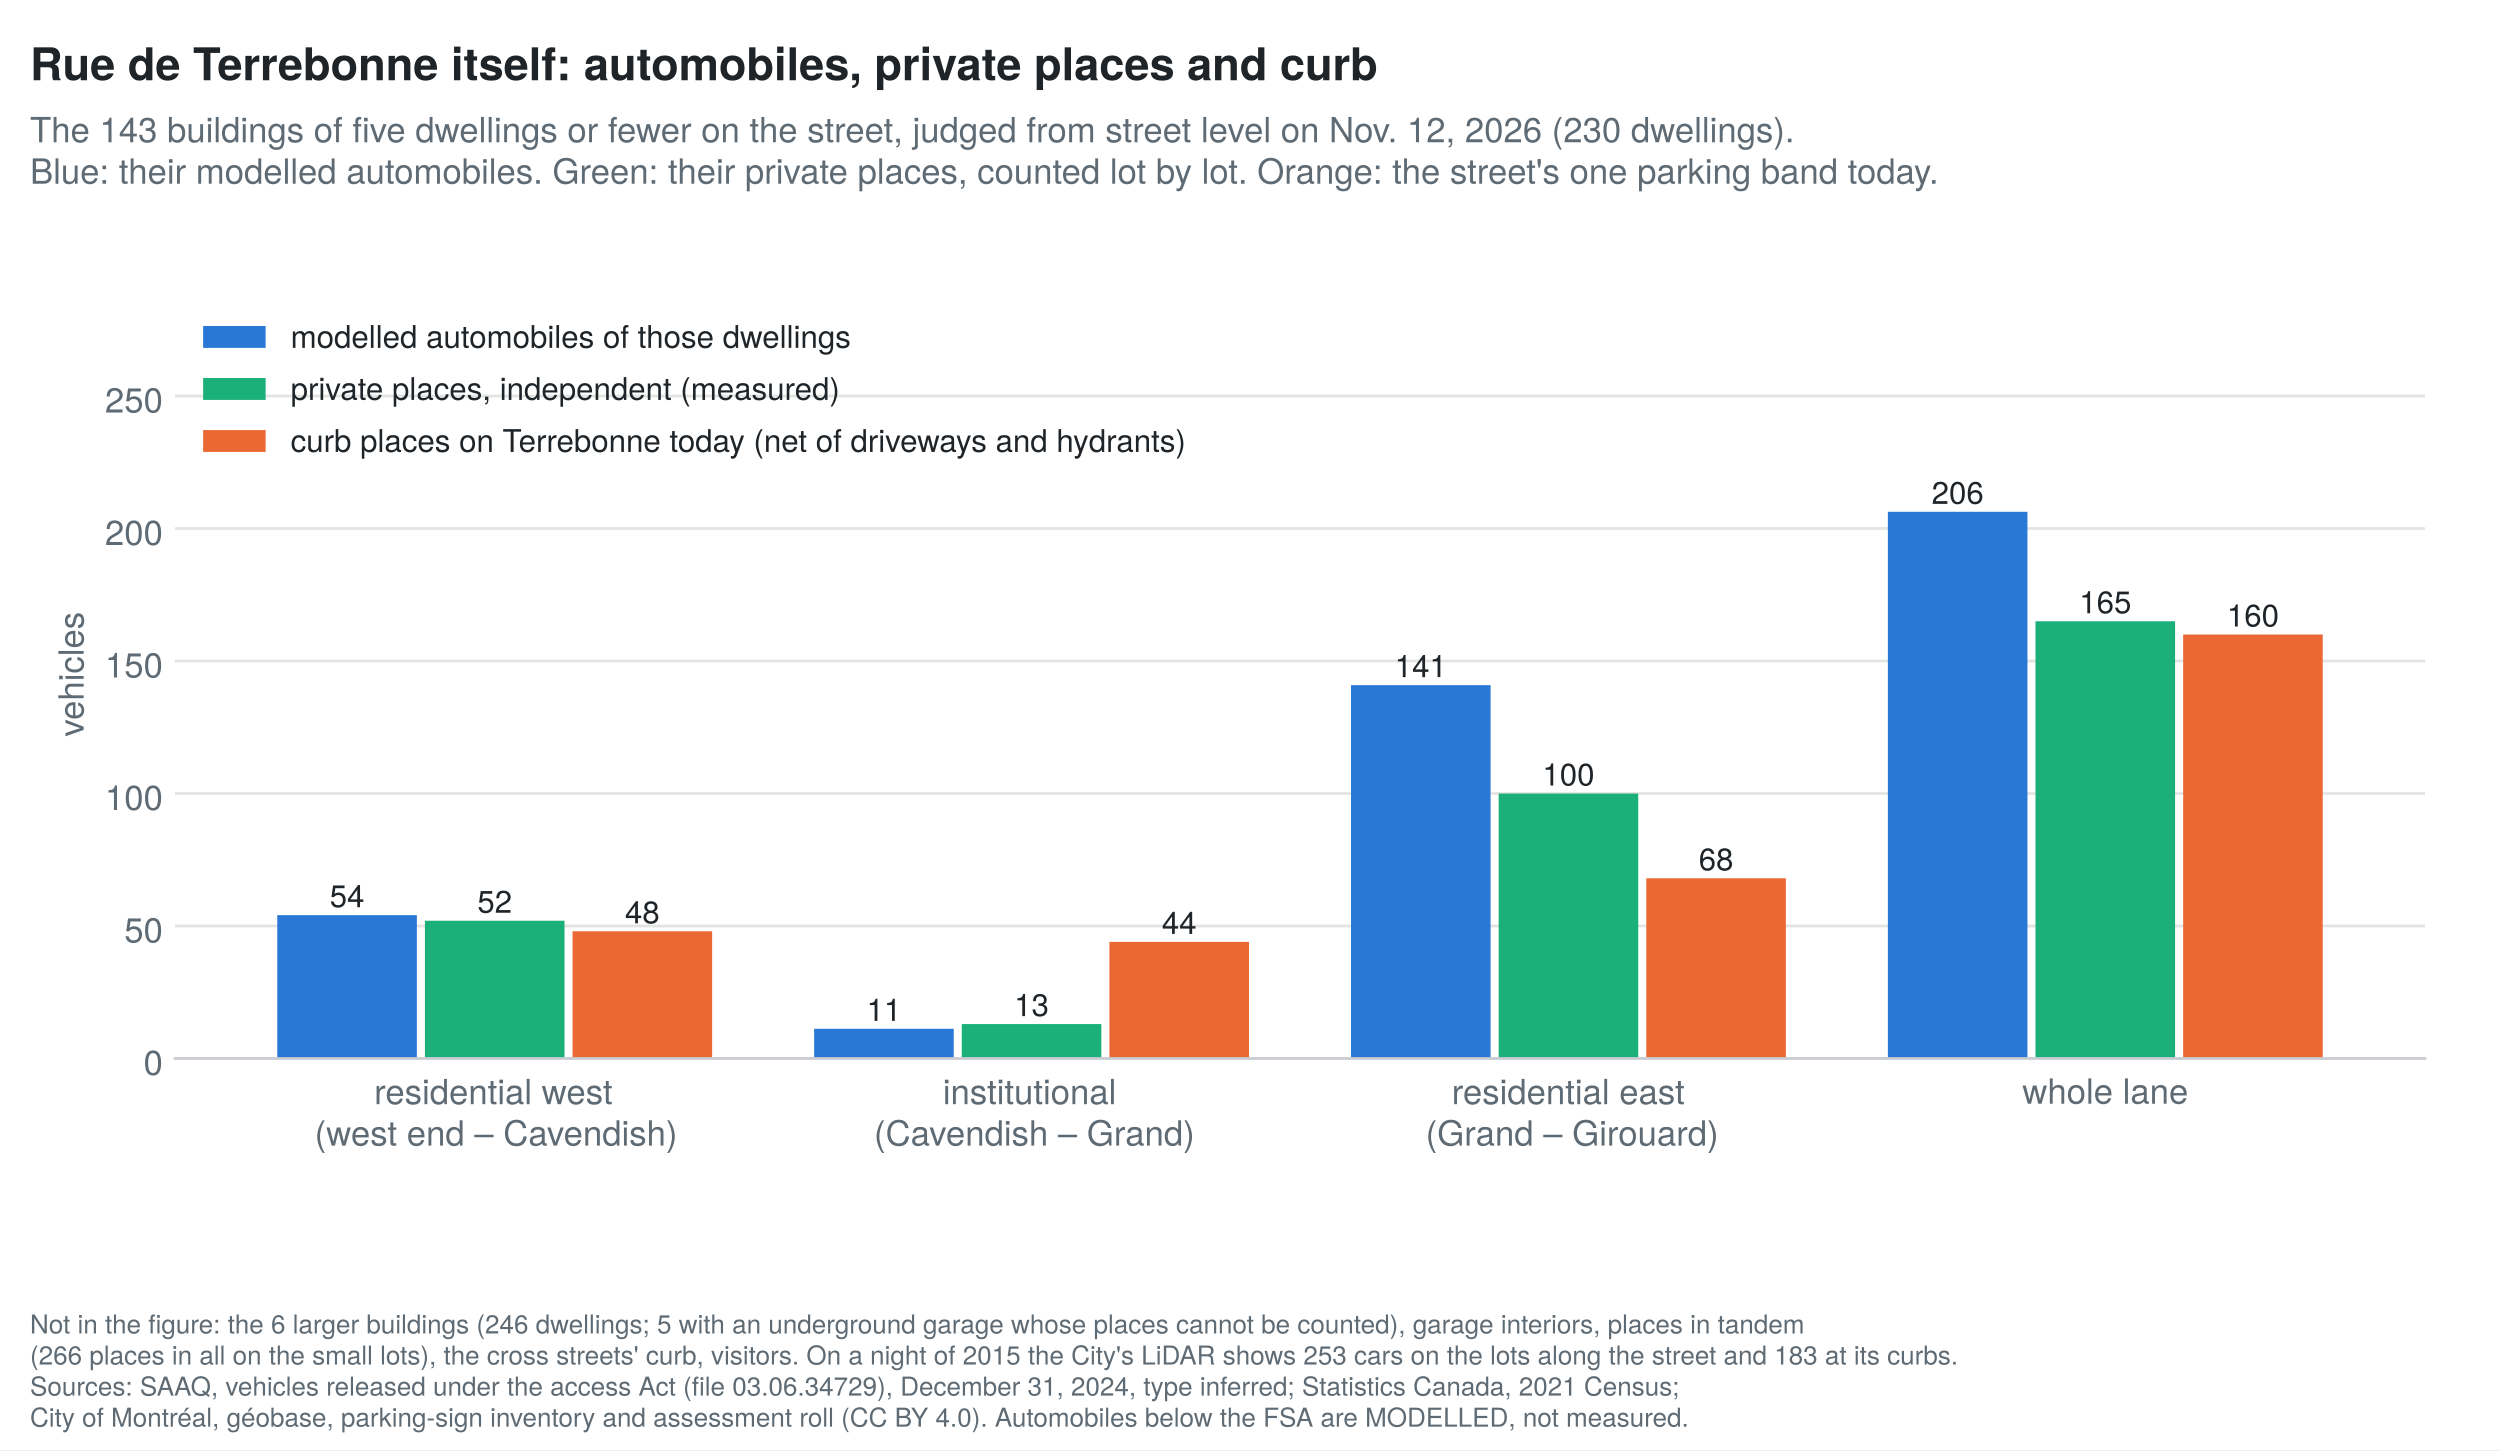
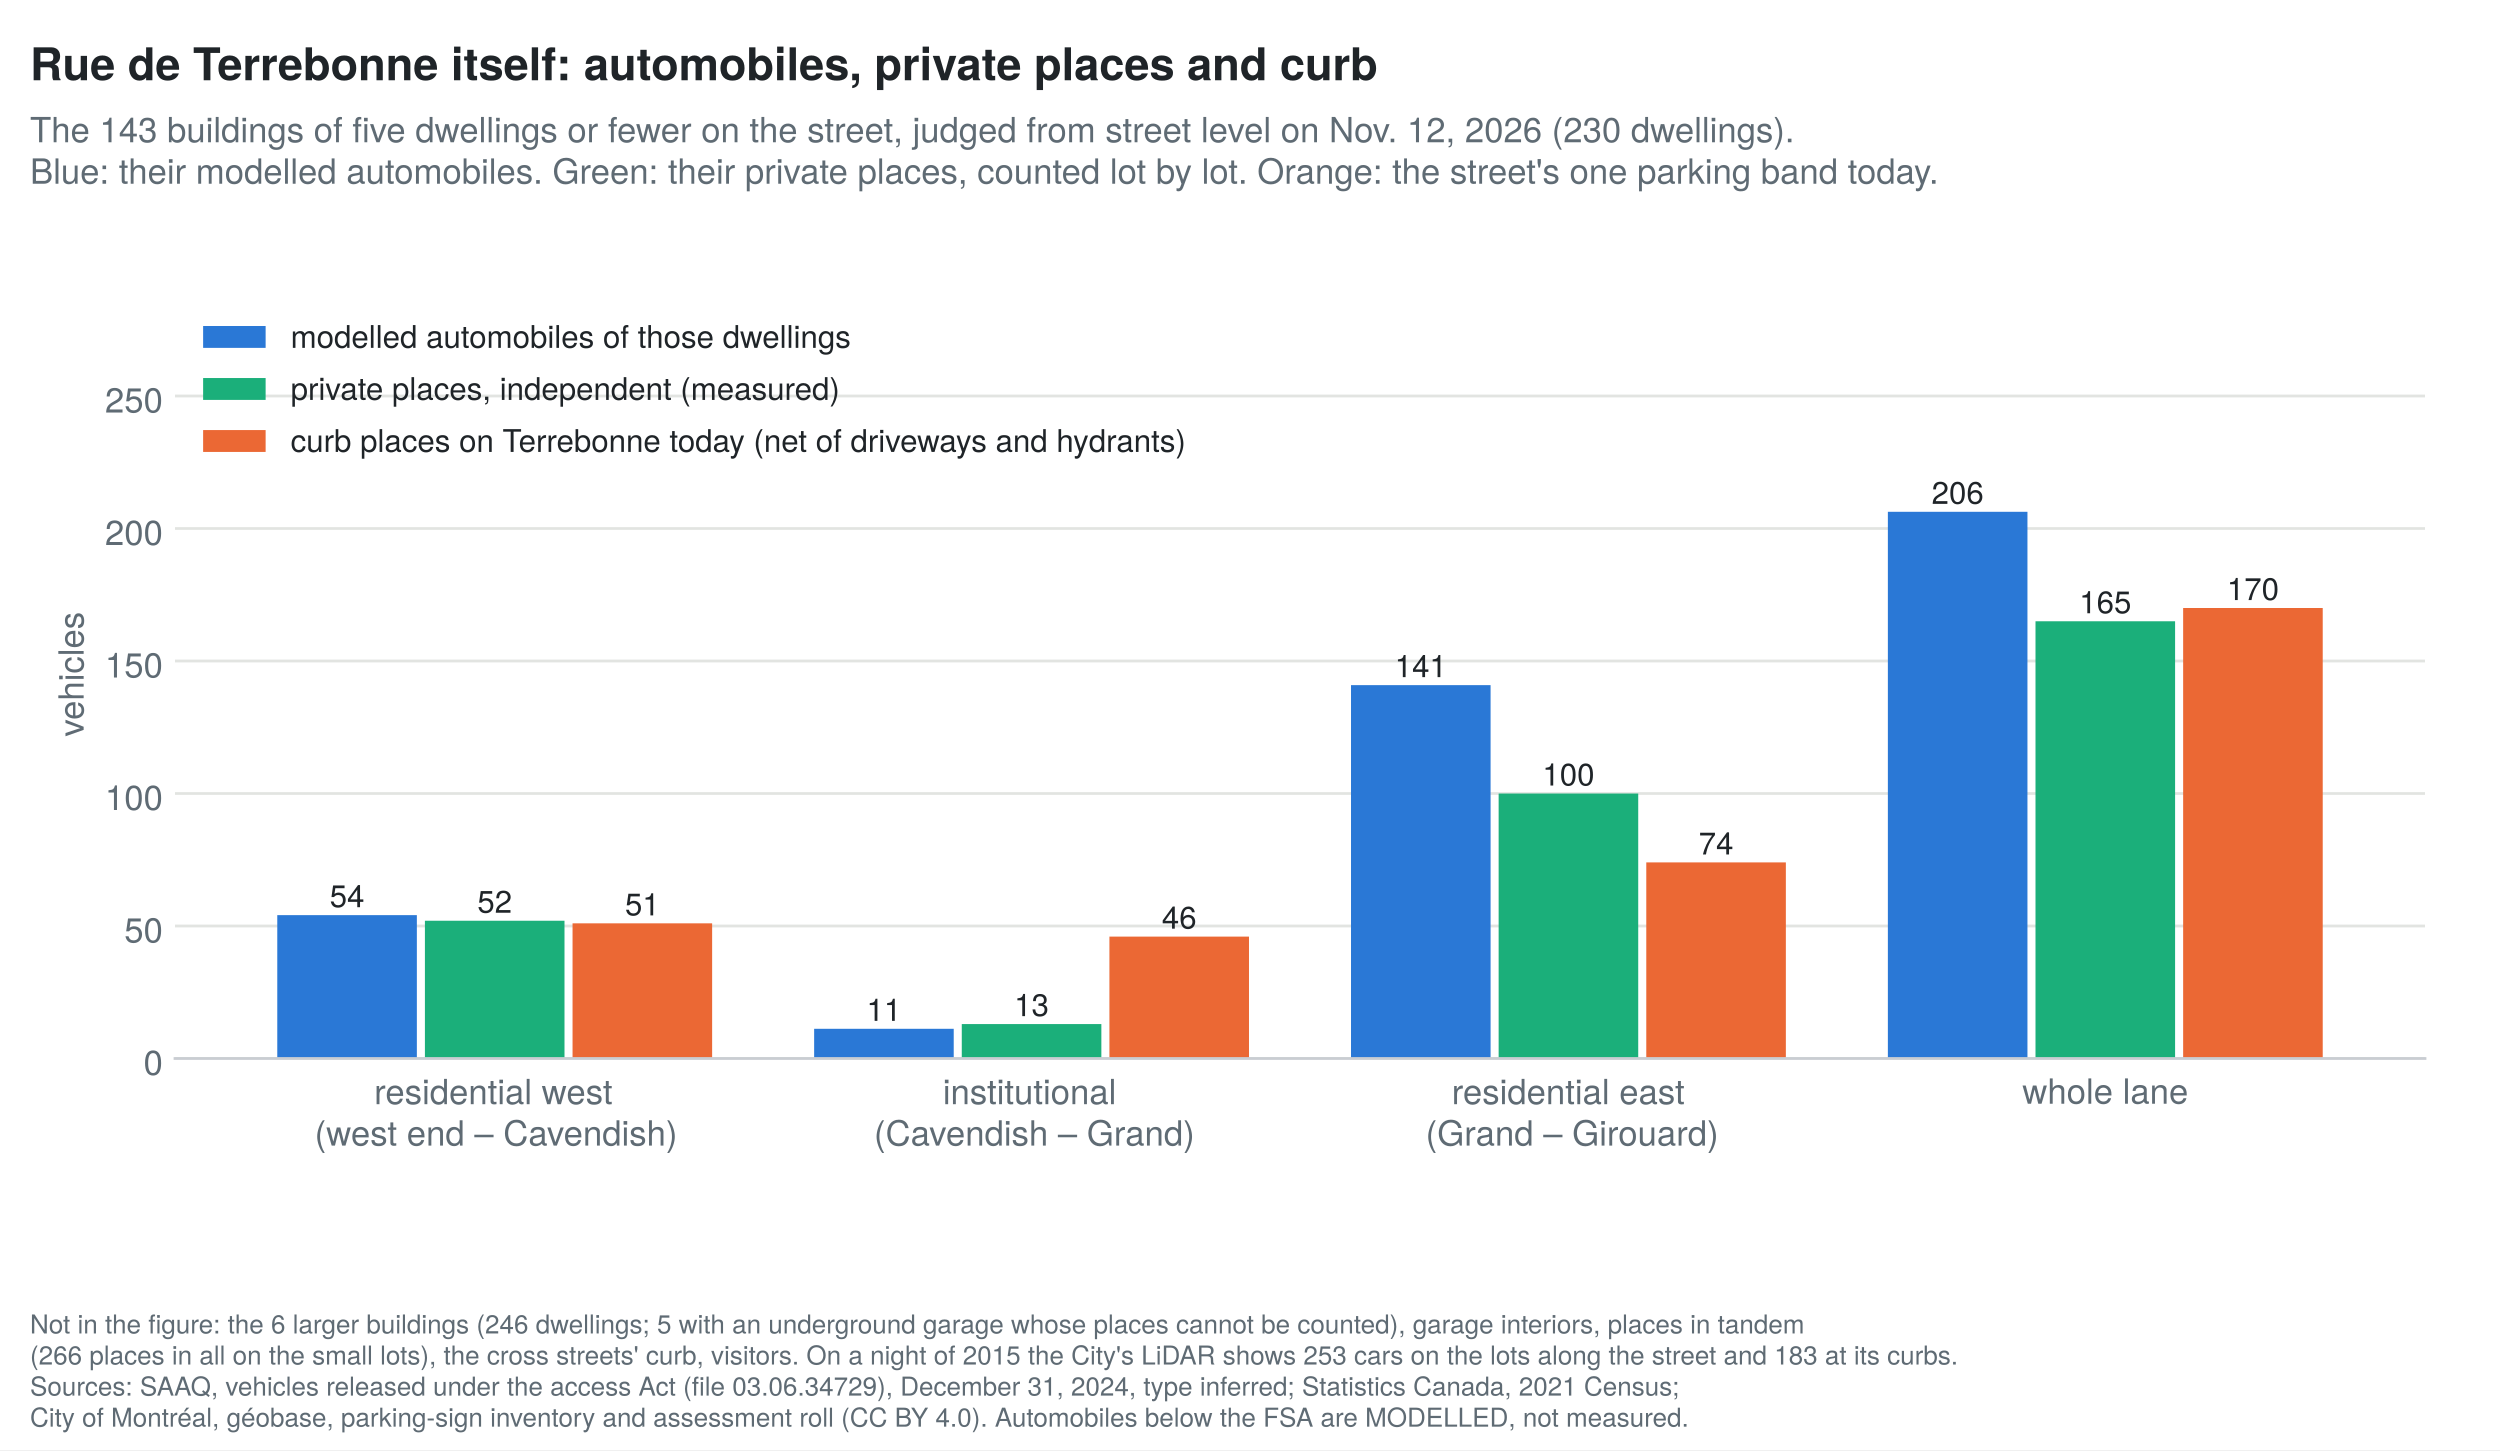
<svg xmlns="http://www.w3.org/2000/svg" width="720pt" height="417.6pt" viewBox="0 0 720 417.6" version="1.1">
  <defs>
    <style type="text/css">*{stroke-linejoin: round; stroke-linecap: butt}</style>
  </defs>
  <g id="figure_1">
    <g id="patch_1">
      <path d="M 0 417.6  L 720 417.6  L 720 0  L 0 0  z " style="fill: #ffffff" />
    </g>
    <g id="axes_1">
      <g id="patch_2">
        <path d="M 50.4 304.848  L 698.4 304.848  L 698.4 83.52  L 50.4 83.52  z " style="fill: #ffffff" />
      </g>
      <g id="matplotlib.axis_1">
        <g id="xtick_1">
          <g id="line2d_1" />
          <g id="text_1">
            <text style="font-size: 10px; font-family: 'Helvetica Neue'; fill: #5f6b74" transform="translate(107.7541 318.008)">residential west</text>
            <text style="font-size: 10px; font-family: 'Helvetica Neue'; fill: #5f6b74" transform="translate(90.61976 329.938)">(west end – Cavendish)</text>
          </g>
        </g>
        <g id="xtick_2">
          <g id="line2d_2" />
          <g id="text_2">
            <text style="font-size: 10px; font-family: 'Helvetica Neue'; fill: #5f6b74" transform="translate(271.5313 318.008)">institutional</text>
            <text style="font-size: 10px; font-family: 'Helvetica Neue'; fill: #5f6b74" transform="translate(251.7165 329.938)">(Cavendish – Grand)</text>
          </g>
        </g>
        <g id="xtick_3">
          <g id="line2d_3" />
          <g id="text_3">
            <text style="font-size: 10px; font-family: 'Helvetica Neue'; fill: #5f6b74" transform="translate(418.0929 318.008)">residential east</text>
            <text style="font-size: 10px; font-family: 'Helvetica Neue'; fill: #5f6b74" transform="translate(410.5929 329.938)">(Grand – Girouard)</text>
          </g>
        </g>
        <g id="xtick_4">
          <g id="line2d_4" />
          <g id="text_4">
            <text style="font-size: 10px; font-family: 'Helvetica Neue'; text-anchor: middle; fill: #5f6b74" x="606.326" y="317.868" transform="rotate(-0 606.3256 317.868)">whole lane</text>
          </g>
        </g>
      </g>
      <g id="matplotlib.axis_2">
        <g id="ytick_1">
          <g id="line2d_5">
-             <path d="M 50.4 304.848  L 698.4 304.848  " clip-path="url(#p12ce94b63a)" style="fill: none; stroke: #e2e4e1; stroke-width: 0.8; stroke-linecap: square" />
+             <path d="M 50.4 304.848  L 698.4 304.848  " clip-path="url(#p5ceb947abb)" style="fill: none; stroke: #e2e4e1; stroke-width: 0.8; stroke-linecap: square" />
          </g>
          <g id="line2d_6" />
          <g id="text_5">
            <text style="font-size: 10px; font-family: 'Helvetica Neue'; text-anchor: end; fill: #5f6b74" x="46.9" y="309.608" transform="rotate(-0 46.9 309.608)">0</text>
          </g>
        </g>
        <g id="ytick_2">
          <g id="line2d_7">
-             <path d="M 50.4 266.688  L 698.4 266.688  " clip-path="url(#p12ce94b63a)" style="fill: none; stroke: #e2e4e1; stroke-width: 0.8; stroke-linecap: square" />
+             <path d="M 50.4 266.688  L 698.4 266.688  " clip-path="url(#p5ceb947abb)" style="fill: none; stroke: #e2e4e1; stroke-width: 0.8; stroke-linecap: square" />
          </g>
          <g id="line2d_8" />
          <g id="text_6">
            <text style="font-size: 10px; font-family: 'Helvetica Neue'; text-anchor: end; fill: #5f6b74" x="46.9" y="271.448" transform="rotate(-0 46.9 271.448)">50</text>
          </g>
        </g>
        <g id="ytick_3">
          <g id="line2d_9">
-             <path d="M 50.4 228.528  L 698.4 228.528  " clip-path="url(#p12ce94b63a)" style="fill: none; stroke: #e2e4e1; stroke-width: 0.8; stroke-linecap: square" />
+             <path d="M 50.4 228.528  L 698.4 228.528  " clip-path="url(#p5ceb947abb)" style="fill: none; stroke: #e2e4e1; stroke-width: 0.8; stroke-linecap: square" />
          </g>
          <g id="line2d_10" />
          <g id="text_7">
            <text style="font-size: 10px; font-family: 'Helvetica Neue'; text-anchor: end; fill: #5f6b74" x="46.9" y="233.288" transform="rotate(-0 46.9 233.288)">100</text>
          </g>
        </g>
        <g id="ytick_4">
          <g id="line2d_11">
-             <path d="M 50.4 190.368  L 698.4 190.368  " clip-path="url(#p12ce94b63a)" style="fill: none; stroke: #e2e4e1; stroke-width: 0.8; stroke-linecap: square" />
+             <path d="M 50.4 190.368  L 698.4 190.368  " clip-path="url(#p5ceb947abb)" style="fill: none; stroke: #e2e4e1; stroke-width: 0.8; stroke-linecap: square" />
          </g>
          <g id="line2d_12" />
          <g id="text_8">
            <text style="font-size: 10px; font-family: 'Helvetica Neue'; text-anchor: end; fill: #5f6b74" x="46.9" y="195.128" transform="rotate(-0 46.9 195.128)">150</text>
          </g>
        </g>
        <g id="ytick_5">
          <g id="line2d_13">
-             <path d="M 50.4 152.208  L 698.4 152.208  " clip-path="url(#p12ce94b63a)" style="fill: none; stroke: #e2e4e1; stroke-width: 0.8; stroke-linecap: square" />
+             <path d="M 50.4 152.208  L 698.4 152.208  " clip-path="url(#p5ceb947abb)" style="fill: none; stroke: #e2e4e1; stroke-width: 0.8; stroke-linecap: square" />
          </g>
          <g id="line2d_14" />
          <g id="text_9">
            <text style="font-size: 10px; font-family: 'Helvetica Neue'; text-anchor: end; fill: #5f6b74" x="46.9" y="156.968" transform="rotate(-0 46.9 156.968)">200</text>
          </g>
        </g>
        <g id="ytick_6">
          <g id="line2d_15">
-             <path d="M 50.4 114.048  L 698.4 114.048  " clip-path="url(#p12ce94b63a)" style="fill: none; stroke: #e2e4e1; stroke-width: 0.8; stroke-linecap: square" />
+             <path d="M 50.4 114.048  L 698.4 114.048  " clip-path="url(#p5ceb947abb)" style="fill: none; stroke: #e2e4e1; stroke-width: 0.8; stroke-linecap: square" />
          </g>
          <g id="line2d_16" />
          <g id="text_10">
            <text style="font-size: 10px; font-family: 'Helvetica Neue'; text-anchor: end; fill: #5f6b74" x="46.9" y="118.808" transform="rotate(-0 46.9 118.808)">250</text>
          </g>
        </g>
        <g id="text_11">
          <text style="font-size: 10px; font-family: 'Helvetica Neue'; text-anchor: middle; fill: #5f6b74" x="24.092" y="194.184" transform="rotate(-90 24.09188 194.184)">vehicles</text>
        </g>
      </g>
      <g id="patch_3">
-         <path d="M 79.855 304.848  L 120.055 304.848  L 120.055 263.559  L 79.855 263.559  z " clip-path="url(#p12ce94b63a)" style="fill: #2a78d6" />
+         <path d="M 79.855 304.848  L 120.055 304.848  L 120.055 263.559  L 79.855 263.559  z " clip-path="url(#p5ceb947abb)" style="fill: #2a78d6" />
      </g>
      <g id="patch_4">
-         <path d="M 234.472 304.848  L 274.672 304.848  L 274.672 296.3  L 234.472 296.3  z " clip-path="url(#p12ce94b63a)" style="fill: #2a78d6" />
+         <path d="M 234.472 304.848  L 274.672 304.848  L 274.672 296.3  L 234.472 296.3  z " clip-path="url(#p5ceb947abb)" style="fill: #2a78d6" />
      </g>
      <g id="patch_5">
-         <path d="M 389.089 304.848  L 429.289 304.848  L 429.289 197.313  L 389.089 197.313  z " clip-path="url(#p12ce94b63a)" style="fill: #2a78d6" />
+         <path d="M 389.089 304.848  L 429.289 304.848  L 429.289 197.313  L 389.089 197.313  z " clip-path="url(#p5ceb947abb)" style="fill: #2a78d6" />
      </g>
      <g id="patch_6">
-         <path d="M 543.706 304.848  L 583.906 304.848  L 583.906 147.4  L 543.706 147.4  z " clip-path="url(#p12ce94b63a)" style="fill: #2a78d6" />
+         <path d="M 543.706 304.848  L 583.906 304.848  L 583.906 147.4  L 543.706 147.4  z " clip-path="url(#p5ceb947abb)" style="fill: #2a78d6" />
      </g>
      <g id="patch_7">
-         <path d="M 122.374 304.848  L 162.575 304.848  L 162.575 265.162  L 122.374 265.162  z " clip-path="url(#p12ce94b63a)" style="fill: #1baf7a" />
+         <path d="M 122.374 304.848  L 162.575 304.848  L 162.575 265.162  L 122.374 265.162  z " clip-path="url(#p5ceb947abb)" style="fill: #1baf7a" />
      </g>
      <g id="patch_8">
-         <path d="M 276.991 304.848  L 317.192 304.848  L 317.192 294.926  L 276.991 294.926  z " clip-path="url(#p12ce94b63a)" style="fill: #1baf7a" />
+         <path d="M 276.991 304.848  L 317.192 304.848  L 317.192 294.926  L 276.991 294.926  z " clip-path="url(#p5ceb947abb)" style="fill: #1baf7a" />
      </g>
      <g id="patch_9">
-         <path d="M 431.608 304.848  L 471.809 304.848  L 471.809 228.528  L 431.608 228.528  z " clip-path="url(#p12ce94b63a)" style="fill: #1baf7a" />
+         <path d="M 431.608 304.848  L 471.809 304.848  L 471.809 228.528  L 431.608 228.528  z " clip-path="url(#p5ceb947abb)" style="fill: #1baf7a" />
      </g>
      <g id="patch_10">
-         <path d="M 586.225 304.848  L 626.426 304.848  L 626.426 178.92  L 586.225 178.92  z " clip-path="url(#p12ce94b63a)" style="fill: #1baf7a" />
+         <path d="M 586.225 304.848  L 626.426 304.848  L 626.426 178.92  L 586.225 178.92  z " clip-path="url(#p5ceb947abb)" style="fill: #1baf7a" />
      </g>
      <g id="patch_11">
-         <path d="M 164.894 304.848  L 205.094 304.848  L 205.094 268.214  L 164.894 268.214  z " clip-path="url(#p12ce94b63a)" style="fill: #eb6834" />
+         <path d="M 164.894 304.848  L 205.094 304.848  L 205.094 265.925  L 164.894 265.925  z " clip-path="url(#p5ceb947abb)" style="fill: #eb6834" />
      </g>
      <g id="patch_12">
-         <path d="M 319.511 304.848  L 359.711 304.848  L 359.711 271.267  L 319.511 271.267  z " clip-path="url(#p12ce94b63a)" style="fill: #eb6834" />
+         <path d="M 319.511 304.848  L 359.711 304.848  L 359.711 269.741  L 319.511 269.741  z " clip-path="url(#p5ceb947abb)" style="fill: #eb6834" />
      </g>
      <g id="patch_13">
-         <path d="M 474.128 304.848  L 514.328 304.848  L 514.328 252.95  L 474.128 252.95  z " clip-path="url(#p12ce94b63a)" style="fill: #eb6834" />
+         <path d="M 474.128 304.848  L 514.328 304.848  L 514.328 248.371  L 474.128 248.371  z " clip-path="url(#p5ceb947abb)" style="fill: #eb6834" />
      </g>
      <g id="patch_14">
-         <path d="M 628.745 304.848  L 668.945 304.848  L 668.945 182.736  L 628.745 182.736  z " clip-path="url(#p12ce94b63a)" style="fill: #eb6834" />
+         <path d="M 628.745 304.848  L 668.945 304.848  L 668.945 175.104  L 628.745 175.104  z " clip-path="url(#p5ceb947abb)" style="fill: #eb6834" />
      </g>
      <g id="patch_15">
        <path d="M 50.4 304.848  L 698.4 304.848  " style="fill: none; stroke: #c9cdd2; stroke-width: 0.8; stroke-linejoin: miter; stroke-linecap: square" />
      </g>
      <g id="text_12">
        <text style="font-size: 9px; font-family: 'Helvetica Neue'; text-anchor: middle; fill: #1f2428" x="99.955" y="261.269" transform="rotate(-0 99.95476 261.2693)">54</text>
      </g>
      <g id="text_13">
        <text style="font-size: 9px; font-family: 'Helvetica Neue'; text-anchor: middle; fill: #1f2428" x="254.572" y="294.011" transform="rotate(-0 254.5718 294.0106)">11</text>
      </g>
      <g id="text_14">
        <text style="font-size: 9px; font-family: 'Helvetica Neue'; text-anchor: middle; fill: #1f2428" x="409.189" y="195.024" transform="rotate(-0 409.1888 195.0235)">141</text>
      </g>
      <g id="text_15">
        <text style="font-size: 9px; font-family: 'Helvetica Neue'; text-anchor: middle; fill: #1f2428" x="563.806" y="145.11" transform="rotate(-0 563.8059 145.1102)">206</text>
      </g>
      <g id="text_16">
        <text style="font-size: 9px; font-family: 'Helvetica Neue'; text-anchor: middle; fill: #1f2428" x="142.474" y="262.872" transform="rotate(-0 142.4744 262.872)">52</text>
      </g>
      <g id="text_17">
        <text style="font-size: 9px; font-family: 'Helvetica Neue'; text-anchor: middle; fill: #1f2428" x="297.091" y="292.637" transform="rotate(-0 297.0915 292.6368)">13</text>
      </g>
      <g id="text_18">
        <text style="font-size: 9px; font-family: 'Helvetica Neue'; text-anchor: middle; fill: #1f2428" x="451.709" y="226.238" transform="rotate(-0 451.7085 226.2384)">100</text>
      </g>
      <g id="text_19">
        <text style="font-size: 9px; font-family: 'Helvetica Neue'; text-anchor: middle; fill: #1f2428" x="606.326" y="176.63" transform="rotate(-0 606.3256 176.6304)">165</text>
      </g>
      <g id="text_20">
-         <text style="font-size: 9px; font-family: 'Helvetica Neue'; text-anchor: middle; fill: #1f2428" x="184.994" y="265.925" transform="rotate(-0 184.9941 265.9248)">48</text>
+         <text style="font-size: 9px; font-family: 'Helvetica Neue'; text-anchor: middle; fill: #1f2428" x="184.994" y="263.635" transform="rotate(-0 184.9941 263.6352)">51</text>
      </g>
      <g id="text_21">
-         <text style="font-size: 9px; font-family: 'Helvetica Neue'; text-anchor: middle; fill: #1f2428" x="339.611" y="268.978" transform="rotate(-0 339.6112 268.9776)">44</text>
+         <text style="font-size: 9px; font-family: 'Helvetica Neue'; text-anchor: middle; fill: #1f2428" x="339.611" y="267.451" transform="rotate(-0 339.6112 267.4512)">46</text>
      </g>
      <g id="text_22">
-         <text style="font-size: 9px; font-family: 'Helvetica Neue'; text-anchor: middle; fill: #1f2428" x="494.228" y="250.661" transform="rotate(-0 494.2282 250.6608)">68</text>
+         <text style="font-size: 9px; font-family: 'Helvetica Neue'; text-anchor: middle; fill: #1f2428" x="494.228" y="246.082" transform="rotate(-0 494.2282 246.0816)">74</text>
      </g>
      <g id="text_23">
-         <text style="font-size: 9px; font-family: 'Helvetica Neue'; text-anchor: middle; fill: #1f2428" x="648.845" y="180.446" transform="rotate(-0 648.8452 180.4464)">160</text>
+         <text style="font-size: 9px; font-family: 'Helvetica Neue'; text-anchor: middle; fill: #1f2428" x="648.845" y="172.814" transform="rotate(-0 648.8452 172.8144)">170</text>
      </g>
      <g id="legend_1">
        <g id="patch_16">
          <path d="M 58.5 100.188  L 76.5 100.188  L 76.5 93.888  L 58.5 93.888  z " style="fill: #2a78d6" />
        </g>
        <g id="text_24">
          <text style="font-size: 9px; font-family: 'Helvetica Neue'; text-anchor: start; fill: #1f2428" x="83.7" y="100.188" transform="rotate(-0 83.7 100.188)">modelled automobiles of those dwellings</text>
        </g>
        <g id="patch_17">
          <path d="M 58.5 115.173  L 76.5 115.173  L 76.5 108.873  L 58.5 108.873  z " style="fill: #1baf7a" />
        </g>
        <g id="text_25">
          <text style="font-size: 9px; font-family: 'Helvetica Neue'; text-anchor: start; fill: #1f2428" x="83.7" y="115.173" transform="rotate(-0 83.7 115.173)">private places, independent (measured)</text>
        </g>
        <g id="patch_18">
          <path d="M 58.5 130.158  L 76.5 130.158  L 76.5 123.858  L 58.5 123.858  z " style="fill: #eb6834" />
        </g>
        <g id="text_26">
          <text style="font-size: 9px; font-family: 'Helvetica Neue'; text-anchor: start; fill: #1f2428" x="83.7" y="130.158" transform="rotate(-0 83.7 130.158)">curb places on Terrebonne today (net of driveways and hydrants)</text>
        </g>
      </g>
    </g>
    <g id="text_27">
      <text style="font-weight: 700; font-size: 13px; font-family: 'Helvetica Neue'; text-anchor: start; fill: #1f2428" x="8.64" y="23.115" transform="rotate(-0 8.64 23.115)">Rue de Terrebonne itself: automobiles, private places and curb</text>
    </g>
    <g id="text_28">
      <text style="font-size: 10px; font-family: 'Helvetica Neue'; fill: #5f6b74" transform="translate(8.64 40.98)">The 143 buildings of five dwellings or fewer on the street, judged from street level on Nov. 12, 2026 (230 dwellings).</text>
      <text style="font-size: 10px; font-family: 'Helvetica Neue'; fill: #5f6b74" transform="translate(8.64 52.91)">Blue: their modelled automobiles. Green: their private places, counted lot by lot. Orange: the street's one parking band today.</text>
    </g>
    <g id="text_29">
      <text style="font-size: 7.5px; font-family: 'Helvetica Neue'; fill: #5f6b74" transform="translate(8.64 384.0438)">Not in the figure: the 6 larger buildings (246 dwellings; 5 with an underground garage whose places cannot be counted), garage interiors, places in tandem</text>
      <text style="font-size: 7.5px; font-family: 'Helvetica Neue'; fill: #5f6b74" transform="translate(8.64 392.9913)">(266 places in all on the small lots), the cross streets' curb, visitors. On a night of 2015 the City's LiDAR shows 253 cars on the lots along the street and 183 at its curbs.</text>
      <text style="font-size: 7.5px; font-family: 'Helvetica Neue'; fill: #5f6b74" transform="translate(8.64 401.9388)">Sources: SAAQ, vehicles released under the access Act (file 03.06.34729), December 31, 2024, type inferred; Statistics Canada, 2021 Census;</text>
      <text style="font-size: 7.5px; font-family: 'Helvetica Neue'; fill: #5f6b74" transform="translate(8.64 410.8863)">City of Montréal, géobase, parking-sign inventory and assessment roll (CC BY 4.0). Automobiles below the FSA are MODELLED, not measured.</text>
    </g>
  </g>
  <defs>
-     <clipPath id="p12ce94b63a">
+     <clipPath id="p5ceb947abb">
      <rect x="50.4" y="83.52" width="648" height="221.328" />
    </clipPath>
  </defs>
</svg>
